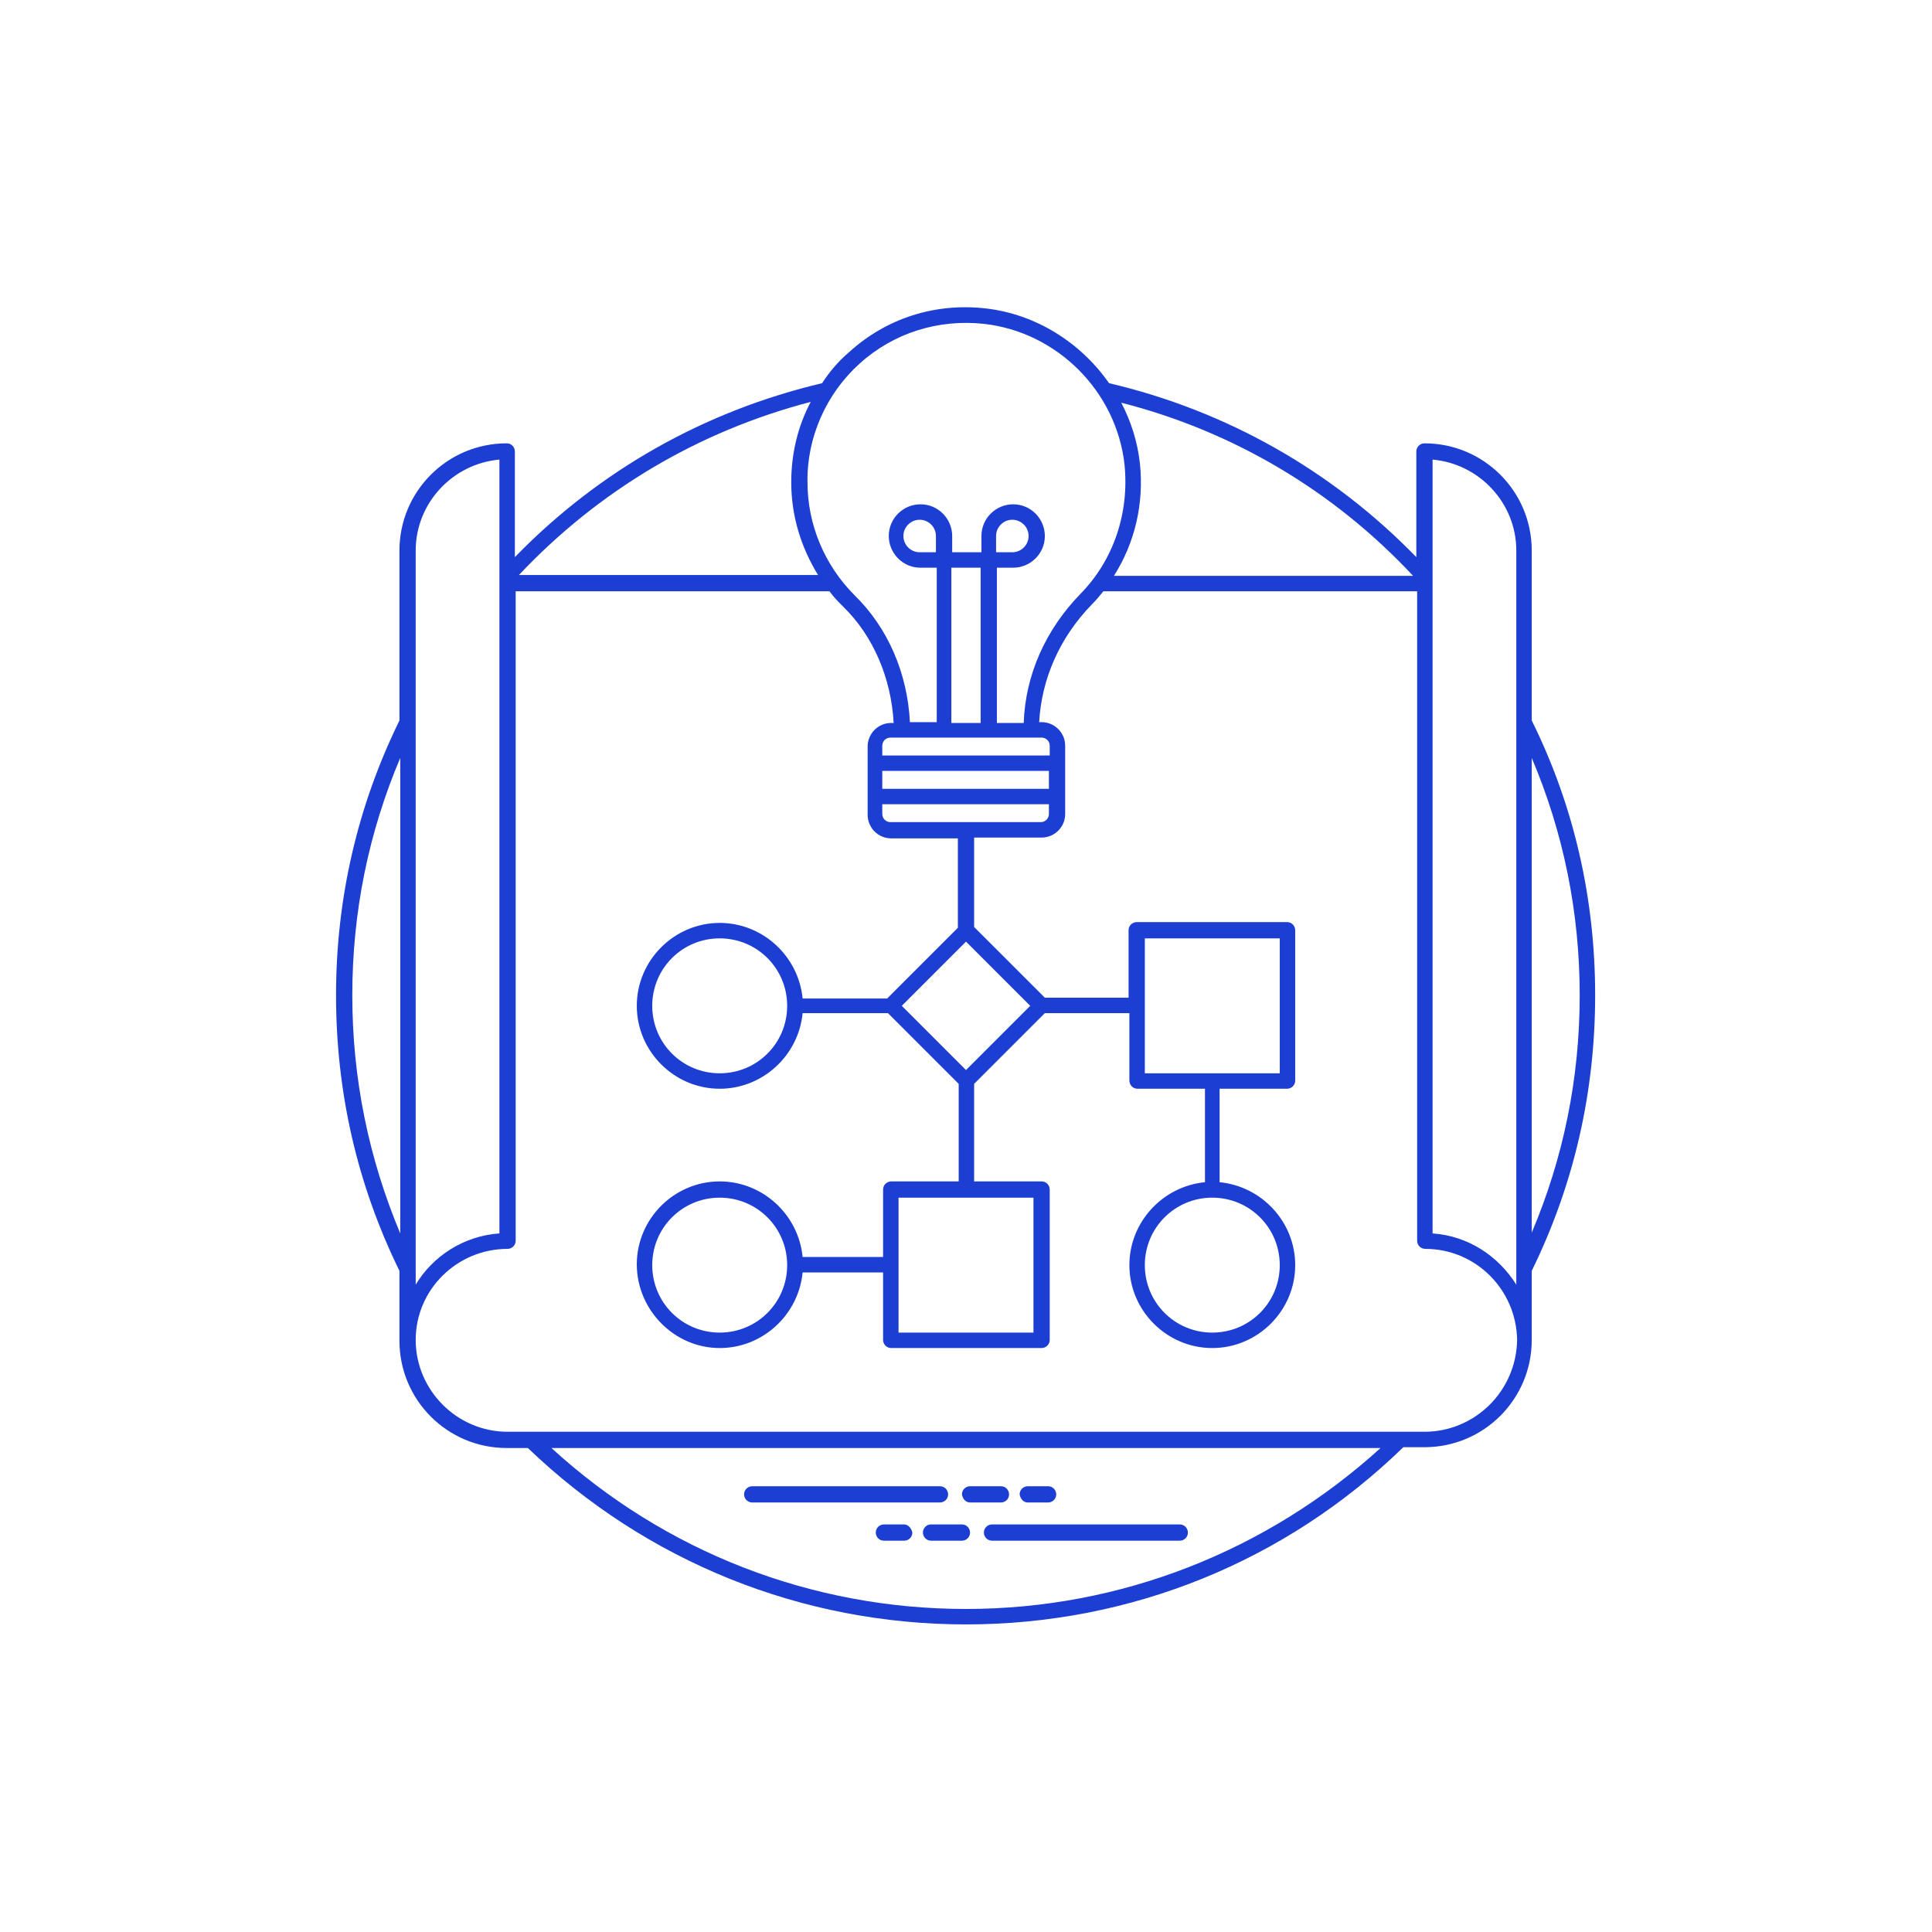
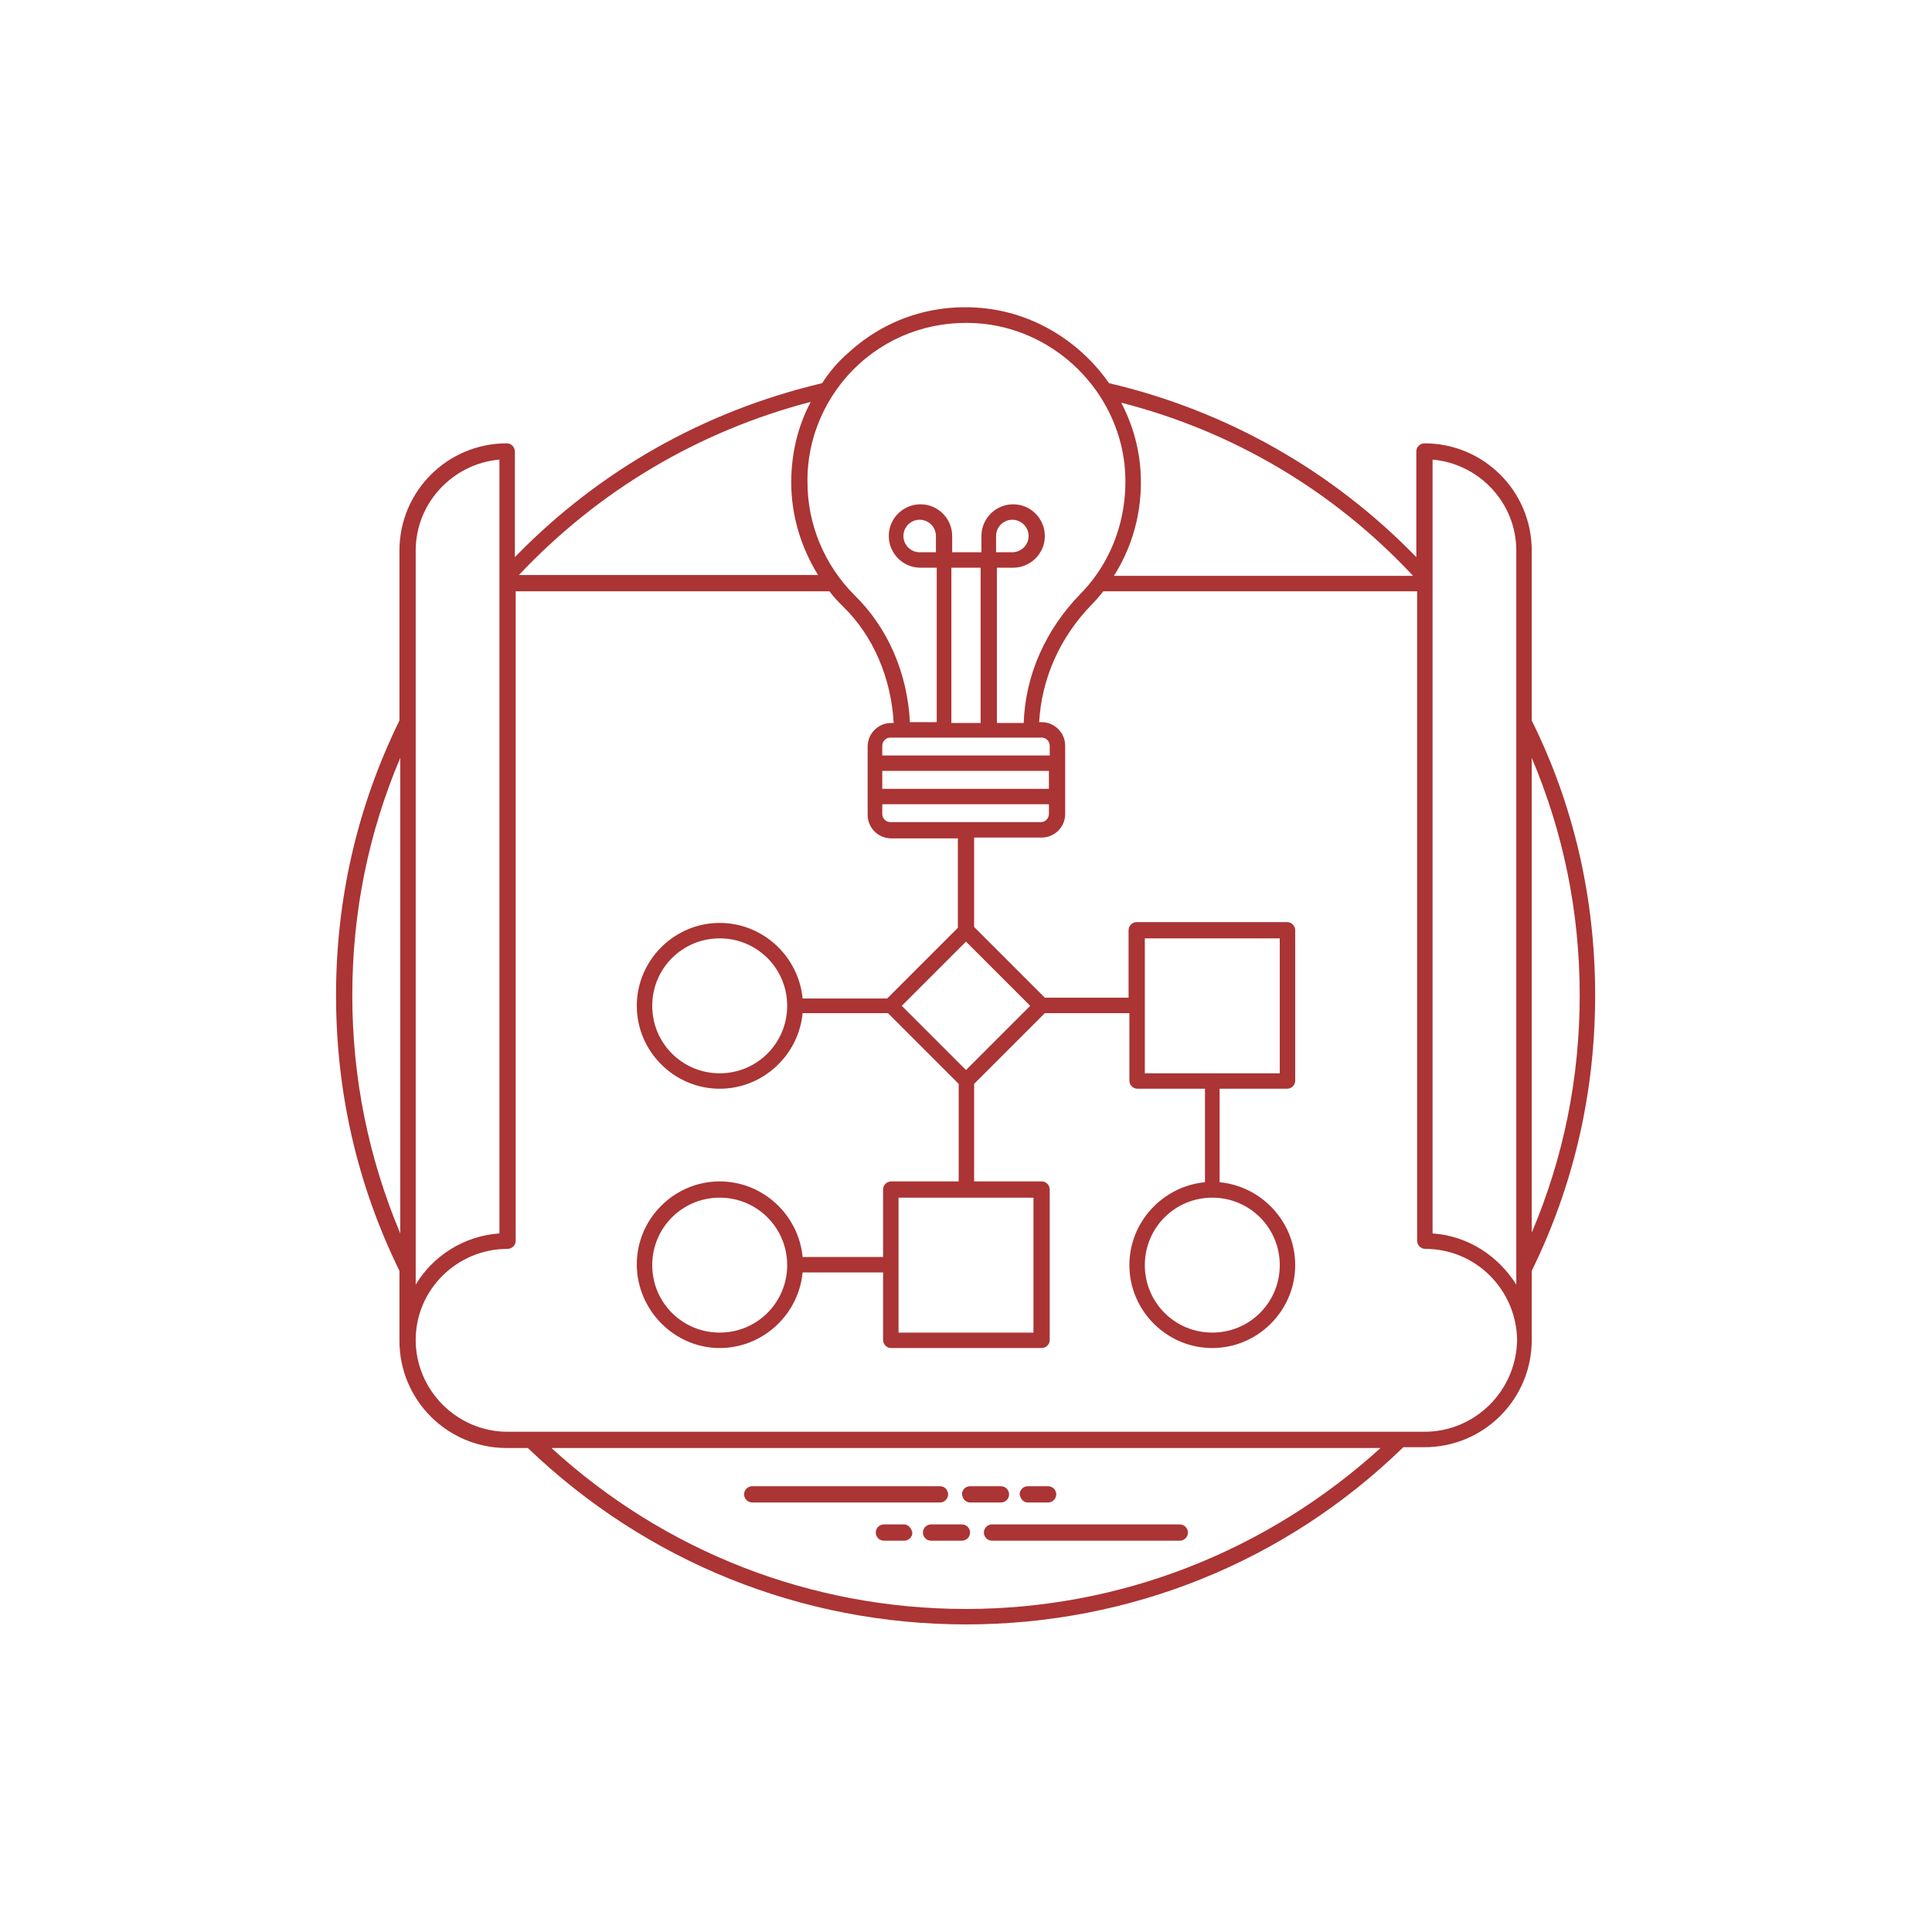
- <svg xmlns="http://www.w3.org/2000/svg" width="100" height="100">
-   <svg fill="#1c3ed3" transform="matrix(.69 0 0 .69 15.5 15.5)" viewBox="0 0 164 164">
-     <path d="M55.7 148h23.1c.5 0 1-.4 1-1 0-.5-.4-1-1-1H55.7c-.5 0-1 .4-1 1s.5 1 1 1zM82.5 148h3.8c.5 0 1-.4 1-1 0-.5-.4-1-1-1h-3.8c-.5 0-1 .4-1 1 .1.6.5 1 1 1zM89.6 148h2.5c.5 0 1-.4 1-1 0-.5-.4-1-1-1h-2.5c-.5 0-1 .4-1 1 .1.6.5 1 1 1zM84.2 151.7c0 .5.4 1 1 1h23.1c.5 0 1-.4 1-1 0-.5-.4-1-1-1H85.2c-.6 0-1 .5-1 1zM76.7 151.7c0 .5.4 1 1 1h3.8c.5 0 1-.4 1-1 0-.5-.4-1-1-1h-3.8c-.6 0-1 .5-1 1zM74.4 150.7h-2.5c-.5 0-1 .4-1 1 0 .5.4 1 1 1h2.5c.5 0 1-.4 1-1-.1-.5-.5-1-1-1z" />
-     <path d="M151.6 119.5c5.2-10.6 7.8-22 7.8-33.9 0-11.9-2.6-23.3-7.8-33.8V30.9c0-7.3-5.9-13.2-13.2-13.2-.5 0-1 .4-1 1v13c-10.3-10.6-23.3-18-37.8-21.4-3.5-5-9-8.5-15.2-9.2-6.2-.7-12.2 1.2-16.8 5.4-1.3 1.1-2.4 2.4-3.3 3.8C49.9 13.7 36.9 21 26.5 31.7v-13c0-.5-.4-1-1-1-7.3 0-13.2 5.9-13.2 13.2v20.9c-5.2 10.6-7.8 22-7.8 33.8 0 11.9 2.6 23.3 7.8 33.9v8.6c0 7.3 5.9 13.2 13.2 13.2h2.6C42.7 155.3 61.8 163 82 163c20.2 0 39.3-7.7 53.8-21.8h2.6c7.3 0 13.2-5.9 13.2-13.2v-8.5zm5.9-33.9c0 10.2-2 20-5.9 29.2V56.4c3.9 9.2 5.9 19 5.9 29.2zm-7.8-54.7v90.3c-2.2-3.5-5.9-6-10.3-6.3V19.7c5.7.5 10.3 5.3 10.3 11.2zM137 34h-36.8c2.6-4.1 3.7-8.9 3.2-13.8-.3-2.7-1.1-5.2-2.3-7.5 13.7 3.5 26.1 10.8 35.9 21.3zM68.9 7.9c4.2-3.8 9.7-5.5 15.3-4.9 9 1 16.3 8.3 17.3 17.3.6 5.9-1.3 11.7-5.4 15.9-4.3 4.4-6.8 10-7 15.9h-3.3V33h2c2.1 0 3.9-1.7 3.9-3.9 0-2.1-1.7-3.9-3.9-3.9-2.1 0-3.9 1.7-3.9 3.9v2h-3.6v-2c0-2.1-1.7-3.9-3.9-3.9-2.1 0-3.9 1.7-3.9 3.9 0 2.1 1.7 3.9 3.9 3.9h2v19h-3.3c-.3-6-2.7-11.6-6.8-15.6-3.7-3.7-5.8-8.7-5.8-13.9-.1-5.5 2.3-10.9 6.4-14.6zm4.8 110.9v-8.3h16.6v16.6H73.7v-8.3zm8.3-24l-7.9-7.9L82 79l7.9 7.9-7.9 7.9zm-9.3-30.5c-.5 0-1-.4-1-1v-1.2h20.5v1.2c0 .5-.4 1-1 1H72.7zm19.6-4.1H71.7V58h20.5v2.2zm0-4.1H71.7v-1.2c0-.5.4-1 1-1h18.6c.5 0 1 .4 1 1v1.2zm-14-25h-2c-1.1 0-2-.9-2-2s.9-2 2-2 2 .9 2 2v2zm5.5 21h-3.6V33h3.6v19.1zm1.9-21v-2c0-1.1.9-2 2-2s2 .9 2 2-.9 2-2 2h-2zM62.9 12.6c-1.6 3-2.4 6.4-2.4 9.9 0 4.1 1.2 8 3.3 11.4H27c9.8-10.4 22.1-17.7 35.9-21.3zm-38.3 7.1v95.2c-4.4.3-8.2 2.8-10.3 6.3V30.9c0-5.9 4.6-10.7 10.3-11.2zM6.5 85.6c0-10.2 2-20 5.9-29.2v58.5c-3.9-9.3-5.9-19.1-5.9-29.3zM82 161.1c-19 0-37-7-51-19.8h102c-14 12.7-32 19.8-51 19.8zm56.4-21.8H25.6c-6.2 0-11.3-5.1-11.3-11.3 0-6.2 5.1-11.2 11.3-11.2.5 0 1-.4 1-1V35.9h38.6c.5.7 1.1 1.3 1.7 1.9 3.7 3.6 5.9 8.8 6.2 14.3h-.3c-1.6 0-2.9 1.3-2.9 2.9v8.4c0 1.6 1.3 2.9 2.9 2.9H81v11L72.3 86H61.9c-.5-5.2-4.9-9.3-10.2-9.3-5.6 0-10.2 4.6-10.2 10.2s4.6 10.2 10.2 10.2c5.3 0 9.7-4.1 10.2-9.3h10.5l8.7 8.7v12h-8.3c-.5 0-1 .4-1 1v8.3h-9.9c-.5-5.2-4.9-9.3-10.2-9.3-5.6 0-10.2 4.6-10.2 10.2S46.1 129 51.7 129c5.3 0 9.7-4.1 10.2-9.3h9.9v8.3c0 .5.4 1 1 1h18.5c.5 0 1-.4 1-1v-18.5c0-.5-.4-1-1-1H83v-12l8.7-8.7h10.4v8.3c0 .5.4 1 1 1h8.3v11.5c-5.2.5-9.3 4.9-9.3 10.2 0 5.6 4.6 10.2 10.2 10.2s10.2-4.6 10.2-10.2c0-5.3-4.1-9.7-9.3-10.2V97.1h8.3c.5 0 1-.4 1-1V77.6c0-.5-.4-1-1-1H103c-.5 0-1 .4-1 1v8.3H91.7L83 77.2v-11h8.3c1.6 0 2.9-1.3 2.9-2.9v-8.4c0-1.6-1.3-2.9-2.9-2.9H91c.3-5.3 2.5-10.4 6.5-14.5.5-.5 1-1.1 1.4-1.6h38.6v79.9c0 .5.4 1 1 1 6.2 0 11.2 5 11.3 11.2-.1 6.3-5.2 11.3-11.4 11.3zM60 86.9c0 4.6-3.7 8.3-8.3 8.3-4.6 0-8.3-3.7-8.3-8.3 0-4.6 3.7-8.3 8.3-8.3 4.6 0 8.3 3.7 8.3 8.3zm0 31.9c0 4.6-3.7 8.3-8.3 8.3-4.6 0-8.3-3.7-8.3-8.3 0-4.6 3.7-8.3 8.3-8.3 4.6 0 8.3 3.7 8.3 8.3zm52.3-8.3c4.6 0 8.3 3.7 8.3 8.3 0 4.6-3.7 8.3-8.3 8.3-4.6 0-8.3-3.7-8.3-8.3 0-4.6 3.7-8.3 8.3-8.3zM104 95.2V78.6h16.6v16.6H104z" />
+ <svg xmlns="http://www.w3.org/2000/svg" width="100" height="100" version="1.1" id="svg5243">
+   <defs id="defs5247" />
+   <svg fill="#1c3ed3" transform="matrix(.69 0 0 .69 15.5 15.5)" viewBox="0 0 164 164" version="1.1" id="svg5241" style="fill:#ab3434;fill-opacity:1">
+     <path d="M55.7 148h23.1c.5 0 1-.4 1-1 0-.5-.4-1-1-1H55.7c-.5 0-1 .4-1 1s.5 1 1 1zM82.5 148h3.8c.5 0 1-.4 1-1 0-.5-.4-1-1-1h-3.8c-.5 0-1 .4-1 1 .1.6.5 1 1 1zM89.6 148h2.5c.5 0 1-.4 1-1 0-.5-.4-1-1-1h-2.5c-.5 0-1 .4-1 1 .1.6.5 1 1 1zM84.2 151.7c0 .5.4 1 1 1h23.1c.5 0 1-.4 1-1 0-.5-.4-1-1-1H85.2c-.6 0-1 .5-1 1zM76.7 151.7c0 .5.4 1 1 1h3.8c.5 0 1-.4 1-1 0-.5-.4-1-1-1h-3.8c-.6 0-1 .5-1 1zM74.4 150.7h-2.5c-.5 0-1 .4-1 1 0 .5.4 1 1 1h2.5c.5 0 1-.4 1-1-.1-.5-.5-1-1-1z" id="path5237" style="fill:#ab3434;fill-opacity:1" />
+     <path d="M151.6 119.5c5.2-10.6 7.8-22 7.8-33.9 0-11.9-2.6-23.3-7.8-33.8V30.9c0-7.3-5.9-13.2-13.2-13.2-.5 0-1 .4-1 1v13c-10.3-10.6-23.3-18-37.8-21.4-3.5-5-9-8.5-15.2-9.2-6.2-.7-12.2 1.2-16.8 5.4-1.3 1.1-2.4 2.4-3.3 3.8C49.9 13.7 36.9 21 26.5 31.7v-13c0-.5-.4-1-1-1-7.3 0-13.2 5.9-13.2 13.2v20.9c-5.2 10.6-7.8 22-7.8 33.8 0 11.9 2.6 23.3 7.8 33.9v8.6c0 7.3 5.9 13.2 13.2 13.2h2.6C42.7 155.3 61.8 163 82 163c20.2 0 39.3-7.7 53.8-21.8h2.6c7.3 0 13.2-5.9 13.2-13.2v-8.5zm5.9-33.9c0 10.2-2 20-5.9 29.2V56.4c3.9 9.2 5.9 19 5.9 29.2zm-7.8-54.7v90.3c-2.2-3.5-5.9-6-10.3-6.3V19.7c5.7.5 10.3 5.3 10.3 11.2zM137 34h-36.8c2.6-4.1 3.7-8.9 3.2-13.8-.3-2.7-1.1-5.2-2.3-7.5 13.7 3.5 26.1 10.8 35.9 21.3zM68.9 7.9c4.2-3.8 9.7-5.5 15.3-4.9 9 1 16.3 8.3 17.3 17.3.6 5.9-1.3 11.7-5.4 15.9-4.3 4.4-6.8 10-7 15.9h-3.3V33h2c2.1 0 3.9-1.7 3.9-3.9 0-2.1-1.7-3.9-3.9-3.9-2.1 0-3.9 1.7-3.9 3.9v2h-3.6v-2c0-2.1-1.7-3.9-3.9-3.9-2.1 0-3.9 1.7-3.9 3.9 0 2.1 1.7 3.9 3.9 3.9h2v19h-3.3c-.3-6-2.7-11.6-6.8-15.6-3.7-3.7-5.8-8.7-5.8-13.9-.1-5.5 2.3-10.9 6.4-14.6zm4.8 110.9v-8.3h16.6v16.6H73.7v-8.3zm8.3-24l-7.9-7.9L82 79l7.9 7.9-7.9 7.9zm-9.3-30.5c-.5 0-1-.4-1-1v-1.2h20.5v1.2c0 .5-.4 1-1 1H72.7zm19.6-4.1H71.7V58h20.5v2.2zm0-4.1H71.7v-1.2c0-.5.4-1 1-1h18.6c.5 0 1 .4 1 1v1.2zm-14-25h-2c-1.1 0-2-.9-2-2s.9-2 2-2 2 .9 2 2v2zm5.5 21h-3.6V33h3.6v19.1zm1.9-21v-2c0-1.1.9-2 2-2s2 .9 2 2-.9 2-2 2h-2zM62.9 12.6c-1.6 3-2.4 6.4-2.4 9.9 0 4.1 1.2 8 3.3 11.4H27c9.8-10.4 22.1-17.7 35.9-21.3zm-38.3 7.1v95.2c-4.4.3-8.2 2.8-10.3 6.3V30.9c0-5.9 4.6-10.7 10.3-11.2zM6.5 85.6c0-10.2 2-20 5.9-29.2v58.5c-3.9-9.3-5.9-19.1-5.9-29.3zM82 161.1c-19 0-37-7-51-19.8h102c-14 12.7-32 19.8-51 19.8zm56.4-21.8H25.6c-6.2 0-11.3-5.1-11.3-11.3 0-6.2 5.1-11.2 11.3-11.2.5 0 1-.4 1-1V35.9h38.6c.5.7 1.1 1.3 1.7 1.9 3.7 3.6 5.9 8.8 6.2 14.3h-.3c-1.6 0-2.9 1.3-2.9 2.9v8.4c0 1.6 1.3 2.9 2.9 2.9H81v11L72.3 86H61.9c-.5-5.2-4.9-9.3-10.2-9.3-5.6 0-10.2 4.6-10.2 10.2s4.6 10.2 10.2 10.2c5.3 0 9.7-4.1 10.2-9.3h10.5l8.7 8.7v12h-8.3c-.5 0-1 .4-1 1v8.3h-9.9c-.5-5.2-4.9-9.3-10.2-9.3-5.6 0-10.2 4.6-10.2 10.2S46.1 129 51.7 129c5.3 0 9.7-4.1 10.2-9.3h9.9v8.3c0 .5.4 1 1 1h18.5c.5 0 1-.4 1-1v-18.5c0-.5-.4-1-1-1H83v-12l8.7-8.7h10.4v8.3c0 .5.4 1 1 1h8.3v11.5c-5.2.5-9.3 4.9-9.3 10.2 0 5.6 4.6 10.2 10.2 10.2s10.2-4.6 10.2-10.2c0-5.3-4.1-9.7-9.3-10.2V97.1h8.3c.5 0 1-.4 1-1V77.6c0-.5-.4-1-1-1H103c-.5 0-1 .4-1 1v8.3H91.7L83 77.2v-11h8.3c1.6 0 2.9-1.3 2.9-2.9v-8.4c0-1.6-1.3-2.9-2.9-2.9H91c.3-5.3 2.5-10.4 6.5-14.5.5-.5 1-1.1 1.4-1.6h38.6v79.9c0 .5.4 1 1 1 6.2 0 11.2 5 11.3 11.2-.1 6.3-5.2 11.3-11.4 11.3zM60 86.9c0 4.6-3.7 8.3-8.3 8.3-4.6 0-8.3-3.7-8.3-8.3 0-4.6 3.7-8.3 8.3-8.3 4.6 0 8.3 3.7 8.3 8.3zm0 31.9c0 4.6-3.7 8.3-8.3 8.3-4.6 0-8.3-3.7-8.3-8.3 0-4.6 3.7-8.3 8.3-8.3 4.6 0 8.3 3.7 8.3 8.3zm52.3-8.3c4.6 0 8.3 3.7 8.3 8.3 0 4.6-3.7 8.3-8.3 8.3-4.6 0-8.3-3.7-8.3-8.3 0-4.6 3.7-8.3 8.3-8.3zM104 95.2V78.6h16.6v16.6H104z" id="path5239" style="fill:#ab3434;fill-opacity:1" />
  </svg>
</svg>
